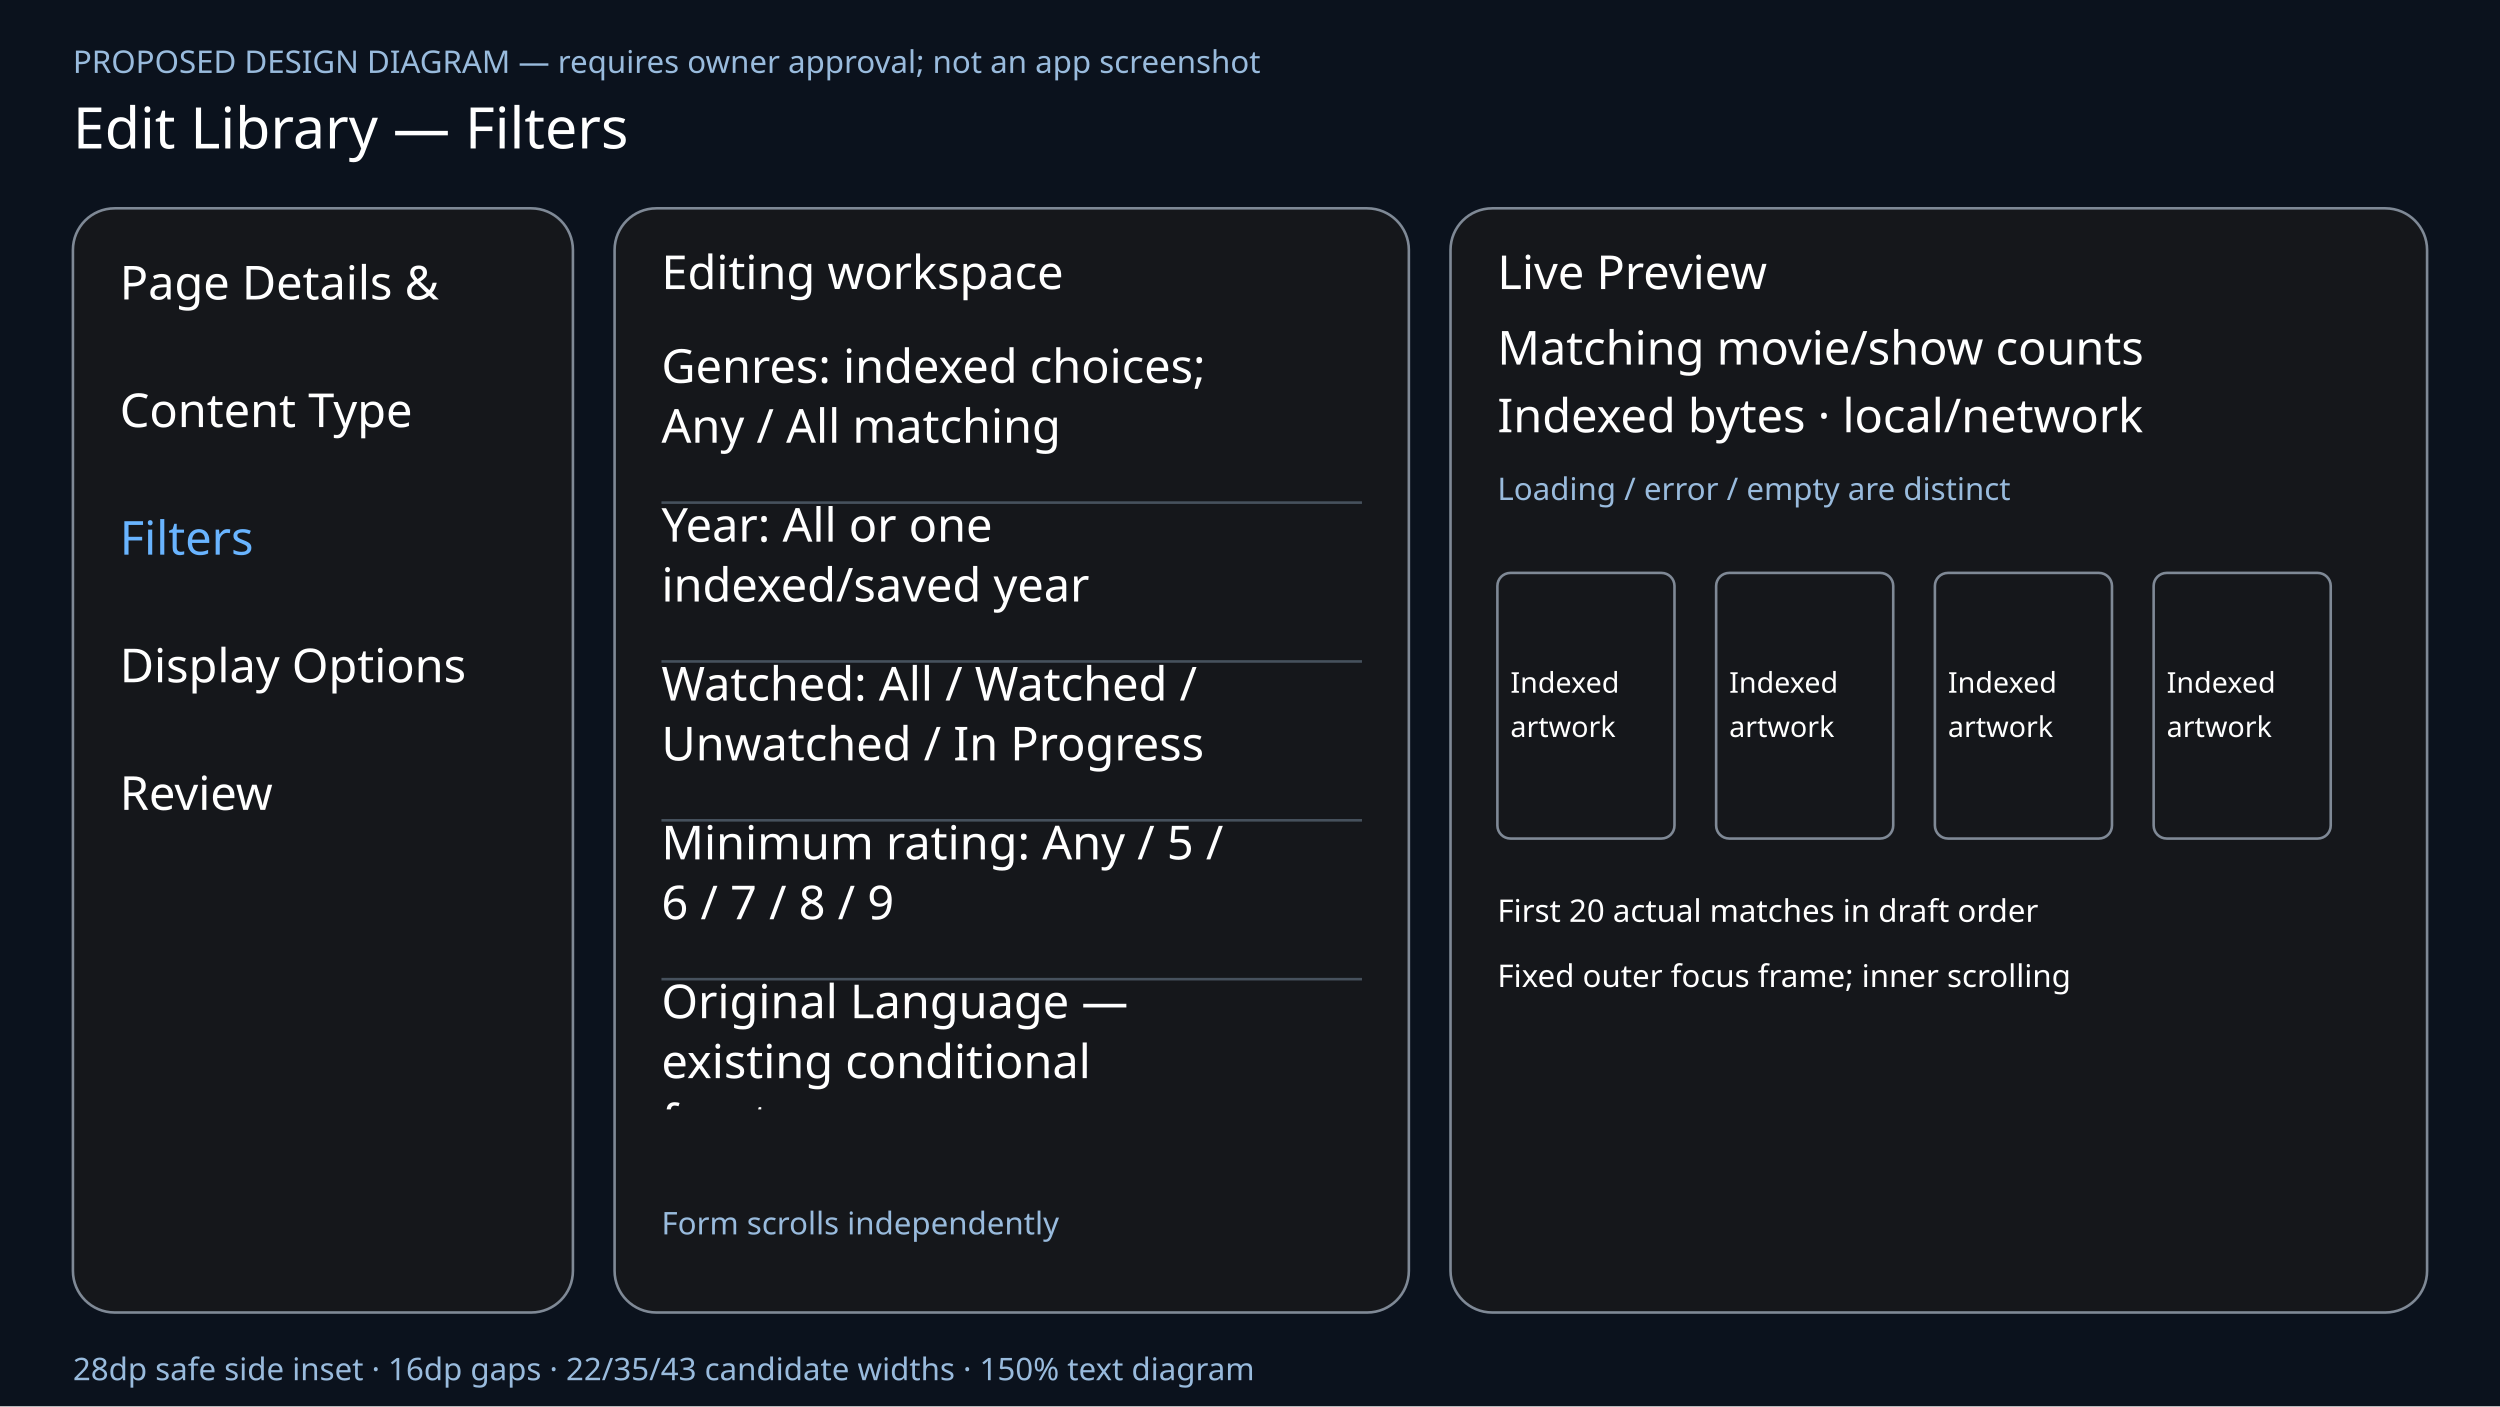
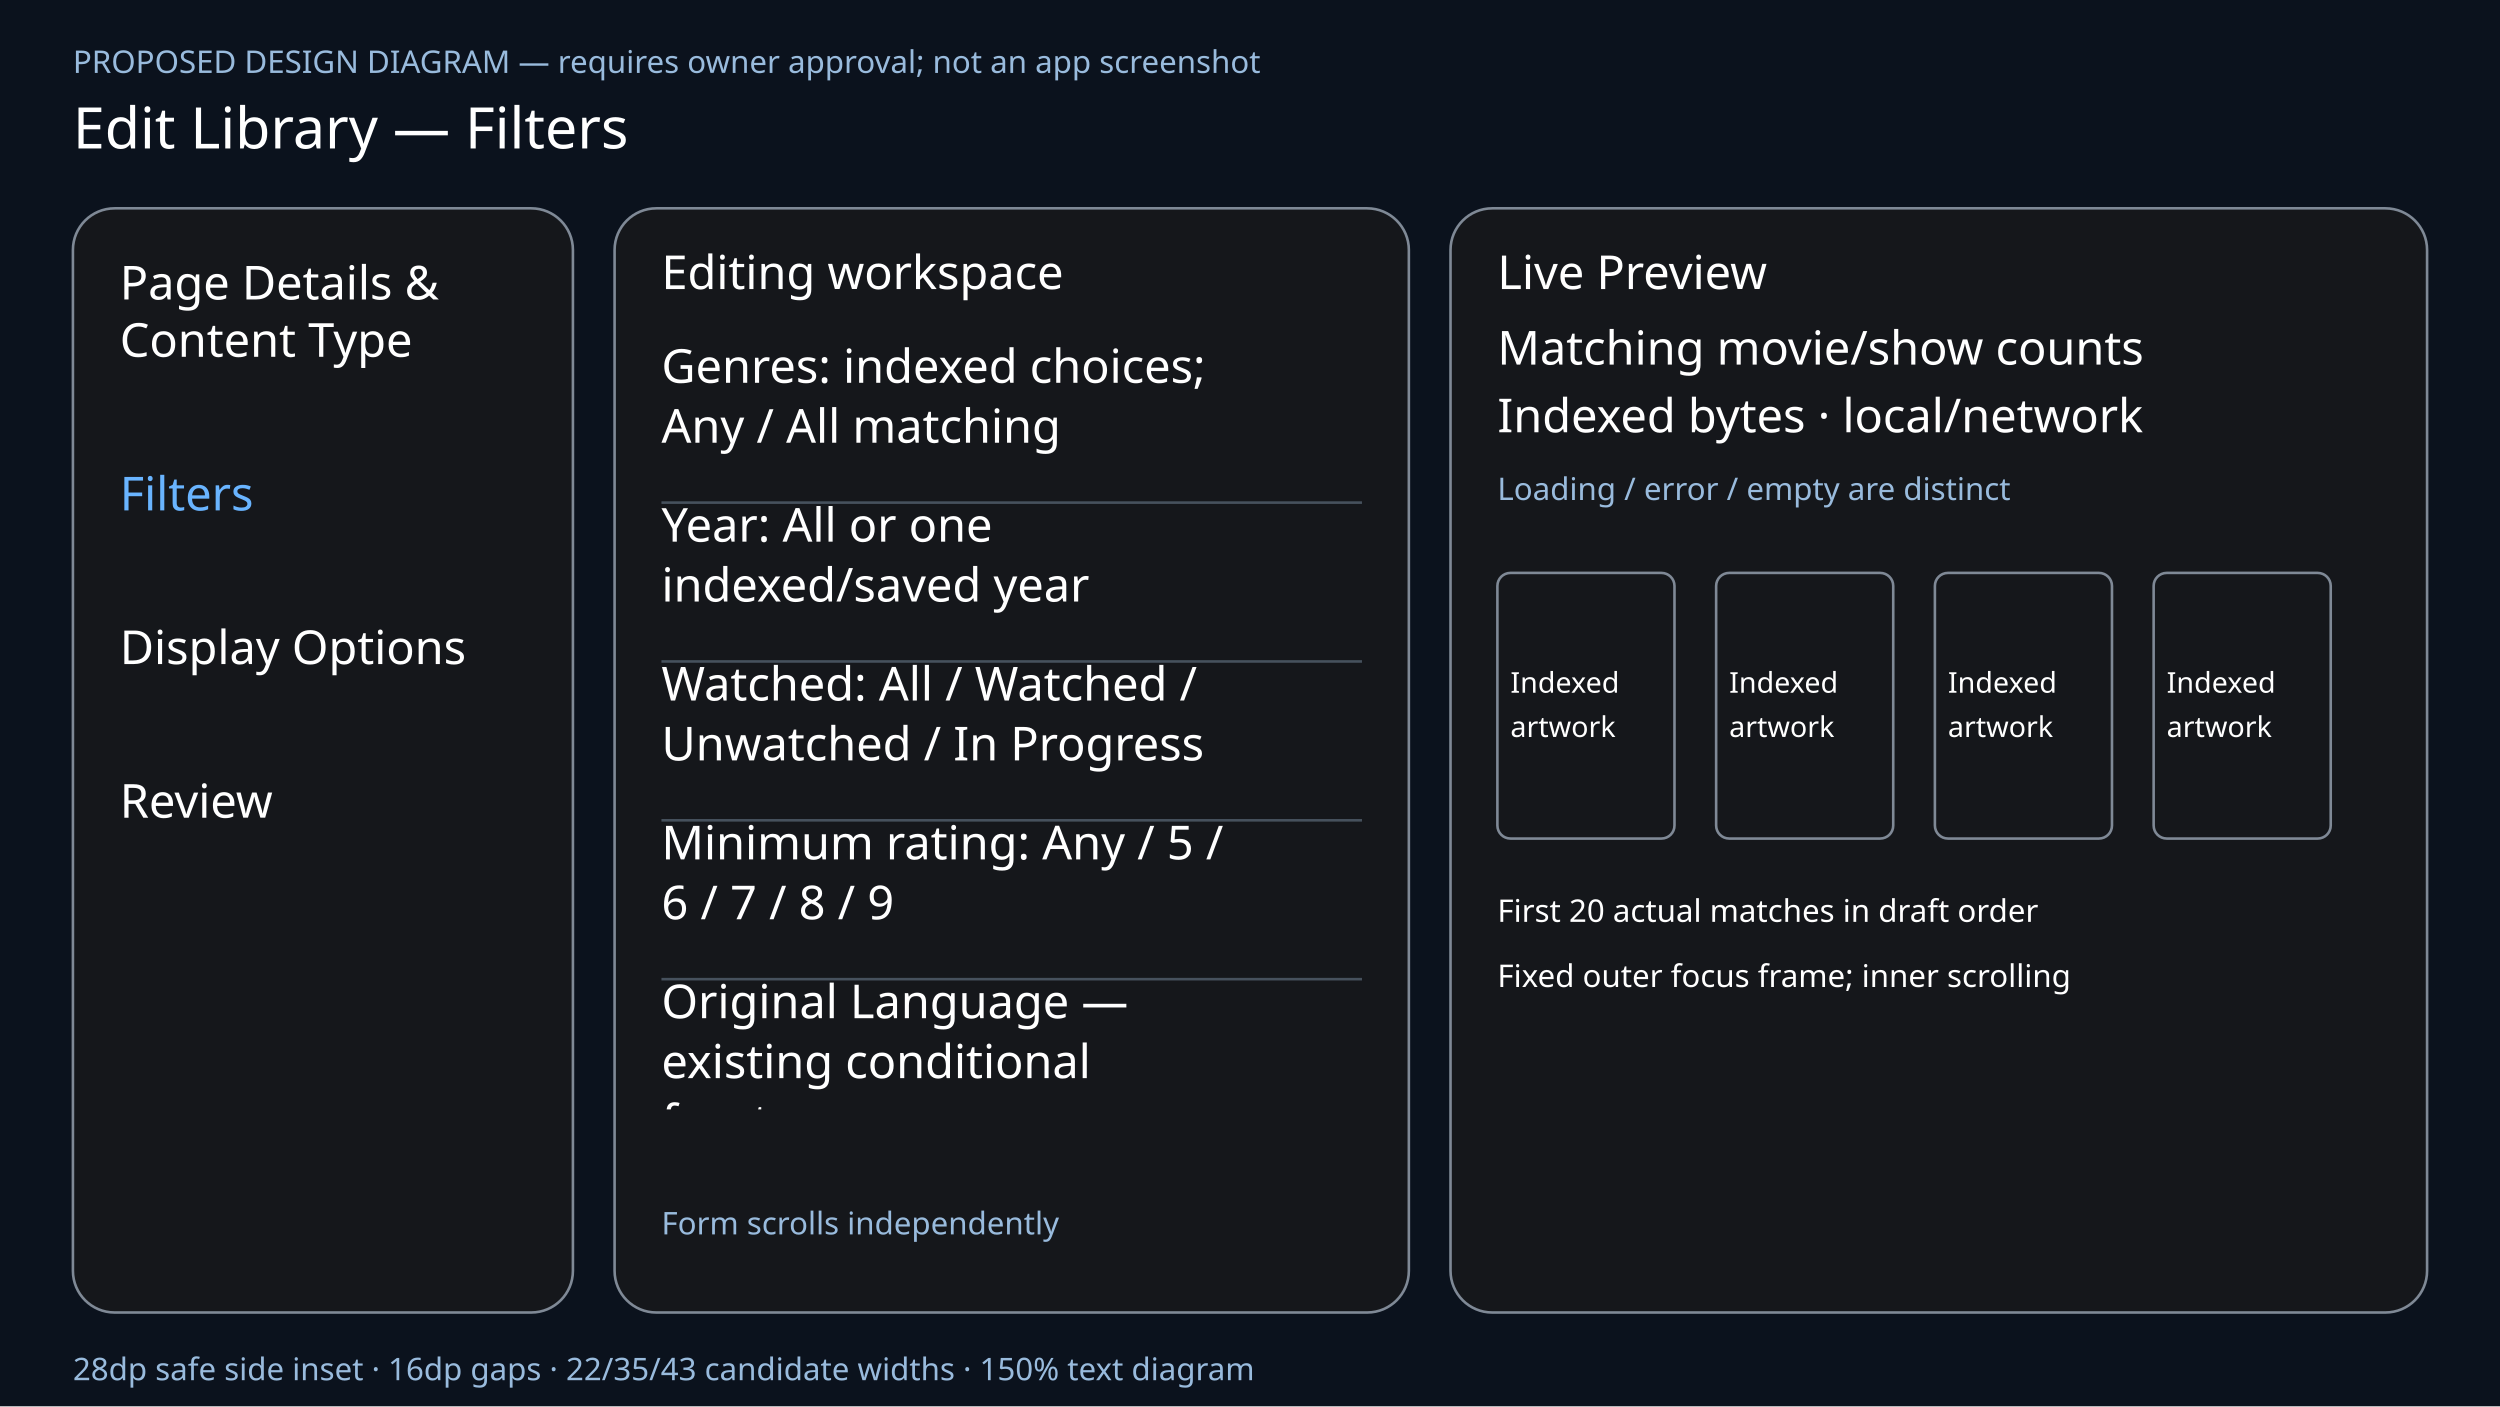
<svg xmlns="http://www.w3.org/2000/svg" width="1920" height="1080" viewBox="0 0 960 540">
  <rect width="960" height="540" fill="#0b121d" />
  <text x="28" y="28" font-family="sans-serif" font-size="12" fill="#99bbdd">PROPOSED DESIGN DIAGRAM — requires owner approval; not an app screenshot</text>
  <text x="28" y="57" font-family="sans-serif" font-size="22" fill="#ffffff">Edit Library — Filters</text>
  <rect x="28" y="80" width="192" height="424" rx="16" fill="#15171b" stroke="#7f8996" />
  <rect x="236" y="80" width="305" height="424" rx="16" fill="#15171b" stroke="#7f8996" />
  <rect x="557" y="80" width="375" height="424" rx="16" fill="#15171b" stroke="#7f8996" />
  <text x="46" y="115" font-family="sans-serif" font-size="18" fill="#ffffff">Page Details &amp;</text>
-   <text x="46" y="164" font-family="sans-serif" font-size="18" fill="#ffffff">Content Type</text>
-   <text x="46" y="213" font-family="sans-serif" font-size="18" fill="#69b4ff">Filters</text>
-   <text x="46" y="262" font-family="sans-serif" font-size="18" fill="#ffffff">Display Options</text>
-   <text x="46" y="311" font-family="sans-serif" font-size="18" fill="#ffffff">Review</text>
+   <text x="46" y="137" font-family="sans-serif" font-size="18" fill="#ffffff">Content Type</text>
+   <text x="46" y="196" font-family="sans-serif" font-size="18" fill="#69b4ff">Filters</text>
+   <text x="46" y="255" font-family="sans-serif" font-size="18" fill="#ffffff">Display Options</text>
+   <text x="46" y="314" font-family="sans-serif" font-size="18" fill="#ffffff">Review</text>
  <text x="254" y="111" font-family="sans-serif" font-size="18" fill="#ffffff">Editing workspace</text>
  <defs>
    <clipPath id="fields">
      <rect x="250" y="126" width="280" height="300" />
    </clipPath>
  </defs>
  <g clip-path="url(#fields)">
    <text x="254" y="147" font-family="sans-serif" font-size="18" fill="#ffffff">Genres: indexed choices;</text>
    <text x="254" y="170" font-family="sans-serif" font-size="18" fill="#ffffff">Any / All matching</text>
    <line x1="254" y1="193" x2="523" y2="193" stroke="#46515d" />
    <text x="254" y="208" font-family="sans-serif" font-size="18" fill="#ffffff">Year: All or one</text>
    <text x="254" y="231" font-family="sans-serif" font-size="18" fill="#ffffff">indexed/saved year</text>
    <line x1="254" y1="254" x2="523" y2="254" stroke="#46515d" />
    <text x="254" y="269" font-family="sans-serif" font-size="18" fill="#ffffff">Watched: All / Watched /</text>
    <text x="254" y="292" font-family="sans-serif" font-size="18" fill="#ffffff">Unwatched / In Progress</text>
    <line x1="254" y1="315" x2="523" y2="315" stroke="#46515d" />
    <text x="254" y="330" font-family="sans-serif" font-size="18" fill="#ffffff">Minimum rating: Any / 5 /</text>
    <text x="254" y="353" font-family="sans-serif" font-size="18" fill="#ffffff">6 / 7 / 8 / 9</text>
    <line x1="254" y1="376" x2="523" y2="376" stroke="#46515d" />
    <text x="254" y="391" font-family="sans-serif" font-size="18" fill="#ffffff">Original Language —</text>
    <text x="254" y="414" font-family="sans-serif" font-size="18" fill="#ffffff">existing conditional</text>
    <text x="254" y="437" font-family="sans-serif" font-size="18" fill="#ffffff">facet</text>
    <line x1="254" y1="460" x2="523" y2="460" stroke="#46515d" />
    <text x="254" y="475" font-family="sans-serif" font-size="18" fill="#ffffff">Studio / Network —</text>
    <text x="254" y="498" font-family="sans-serif" font-size="18" fill="#ffffff">existing conditional</text>
    <text x="254" y="521" font-family="sans-serif" font-size="18" fill="#ffffff">facet</text>
    <line x1="254" y1="544" x2="523" y2="544" stroke="#46515d" />
  </g>
  <text x="254" y="474" font-family="sans-serif" font-size="12" fill="#99bbdd">Form scrolls independently</text>
  <text x="575" y="111" font-family="sans-serif" font-size="18" fill="#ffffff">Live Preview</text>
  <text x="575" y="140" font-family="sans-serif" font-size="18" fill="#ffffff">Matching movie/show counts</text>
  <text x="575" y="166" font-family="sans-serif" font-size="18" fill="#ffffff">Indexed bytes · local/network</text>
  <text x="575" y="192" font-family="sans-serif" font-size="12" fill="#99bbdd">Loading / error / empty are distinct</text>
  <rect x="575" y="220" width="68" height="102" rx="5" fill="none" stroke="#7f8996" />
  <text x="580" y="266" font-family="sans-serif" font-size="11" fill="#ffffff">Indexed</text>
  <text x="580" y="283" font-family="sans-serif" font-size="11" fill="#ffffff">artwork</text>
  <rect x="659" y="220" width="68" height="102" rx="5" fill="none" stroke="#7f8996" />
  <text x="664" y="266" font-family="sans-serif" font-size="11" fill="#ffffff">Indexed</text>
  <text x="664" y="283" font-family="sans-serif" font-size="11" fill="#ffffff">artwork</text>
  <rect x="743" y="220" width="68" height="102" rx="5" fill="none" stroke="#7f8996" />
  <text x="748" y="266" font-family="sans-serif" font-size="11" fill="#ffffff">Indexed</text>
  <text x="748" y="283" font-family="sans-serif" font-size="11" fill="#ffffff">artwork</text>
  <rect x="827" y="220" width="68" height="102" rx="5" fill="none" stroke="#7f8996" />
  <text x="832" y="266" font-family="sans-serif" font-size="11" fill="#ffffff">Indexed</text>
  <text x="832" y="283" font-family="sans-serif" font-size="11" fill="#ffffff">artwork</text>
  <text x="575" y="354" font-family="sans-serif" font-size="12" fill="#ffffff">First 20 actual matches in draft order</text>
  <text x="575" y="379" font-family="sans-serif" font-size="12" fill="#ffffff">Fixed outer focus frame; inner scrolling</text>
  <text x="28" y="530" font-family="sans-serif" font-size="12" fill="#99bbdd">28dp safe side inset · 16dp gaps · 22/35/43 candidate widths · 150% text diagram</text>
</svg>
